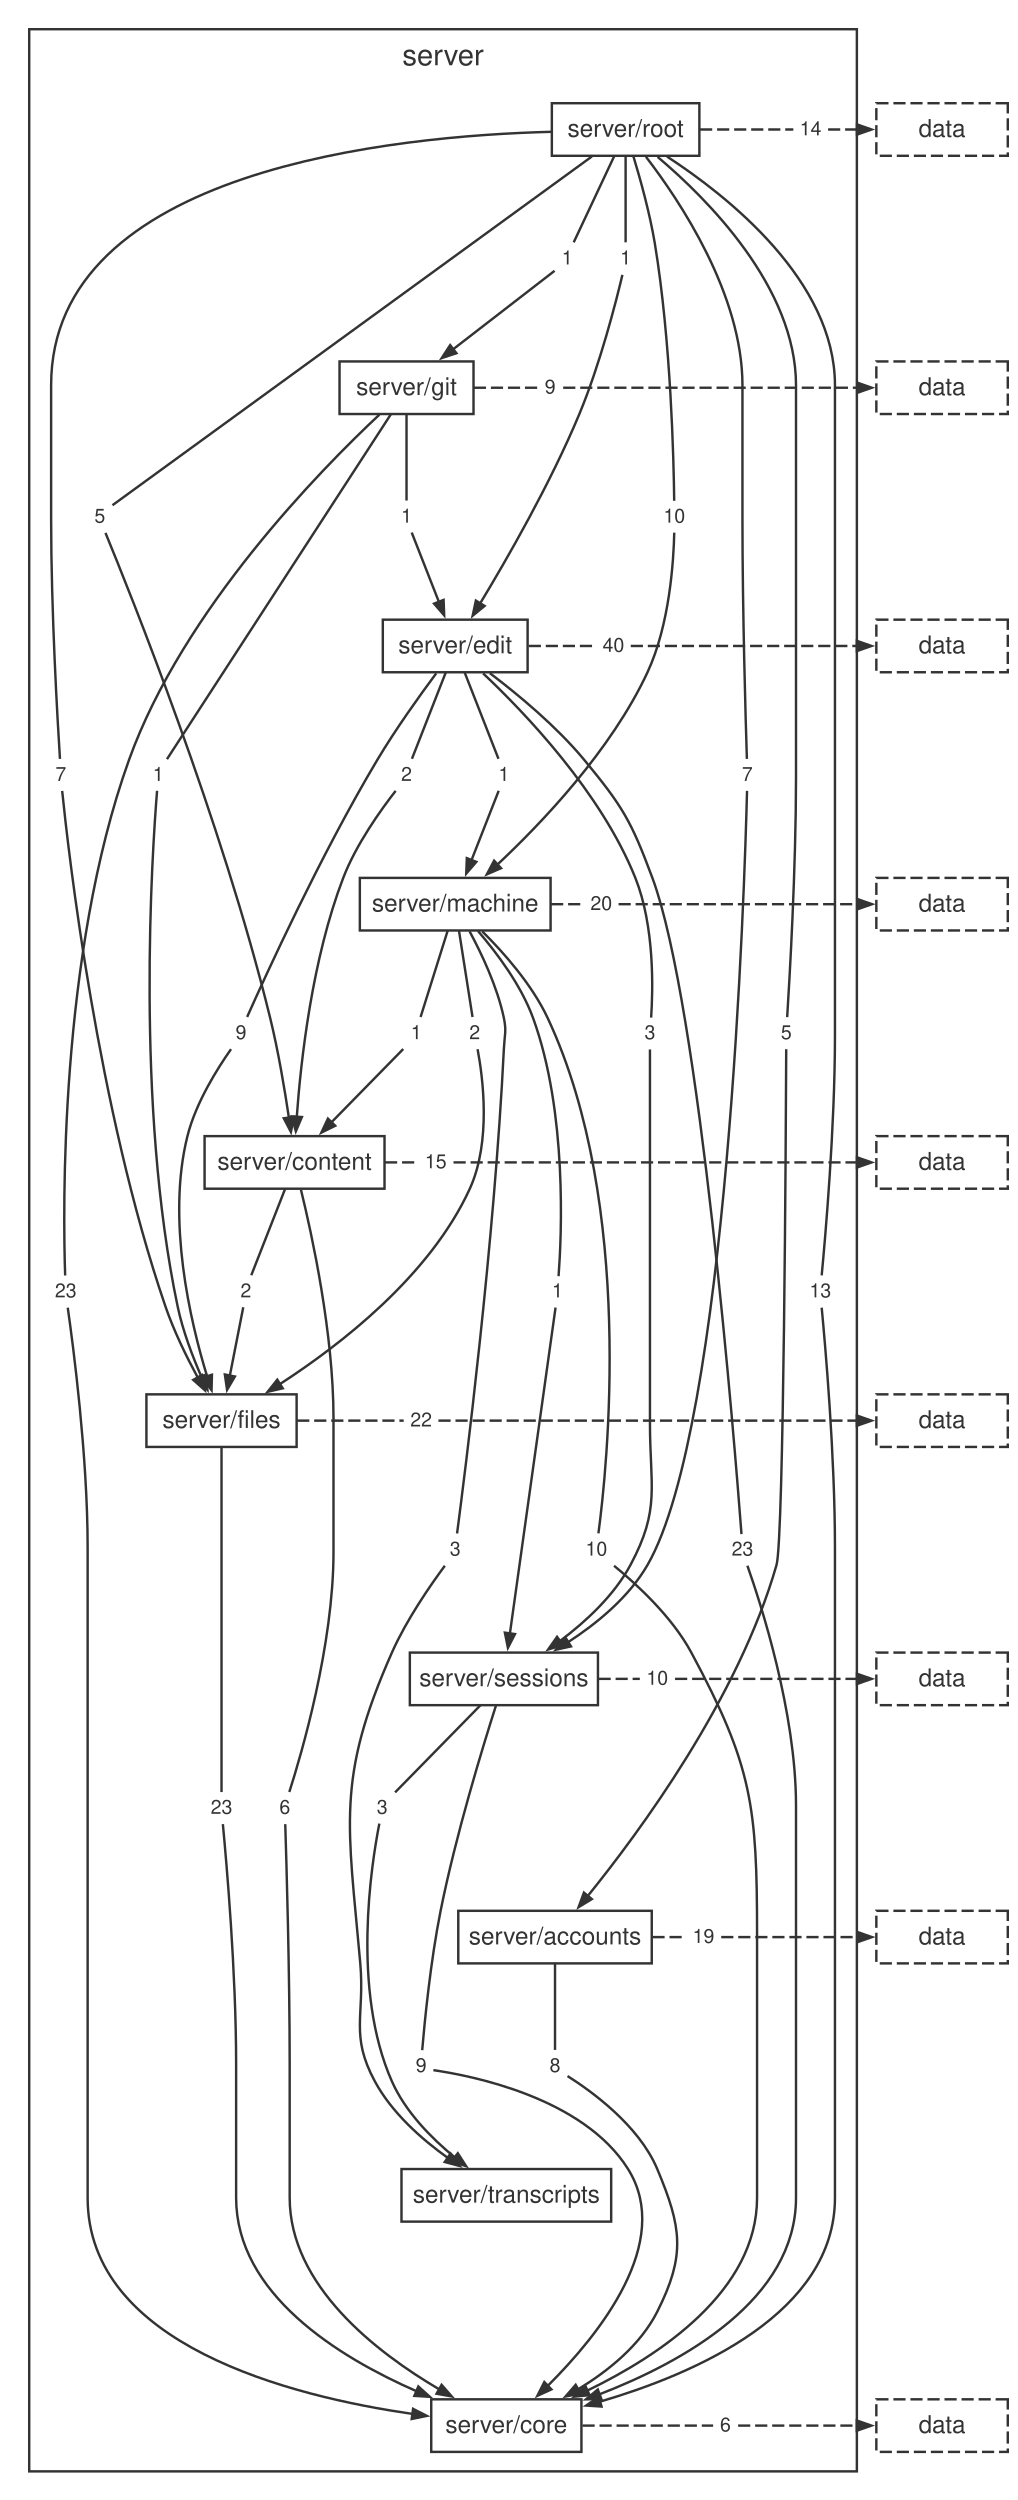
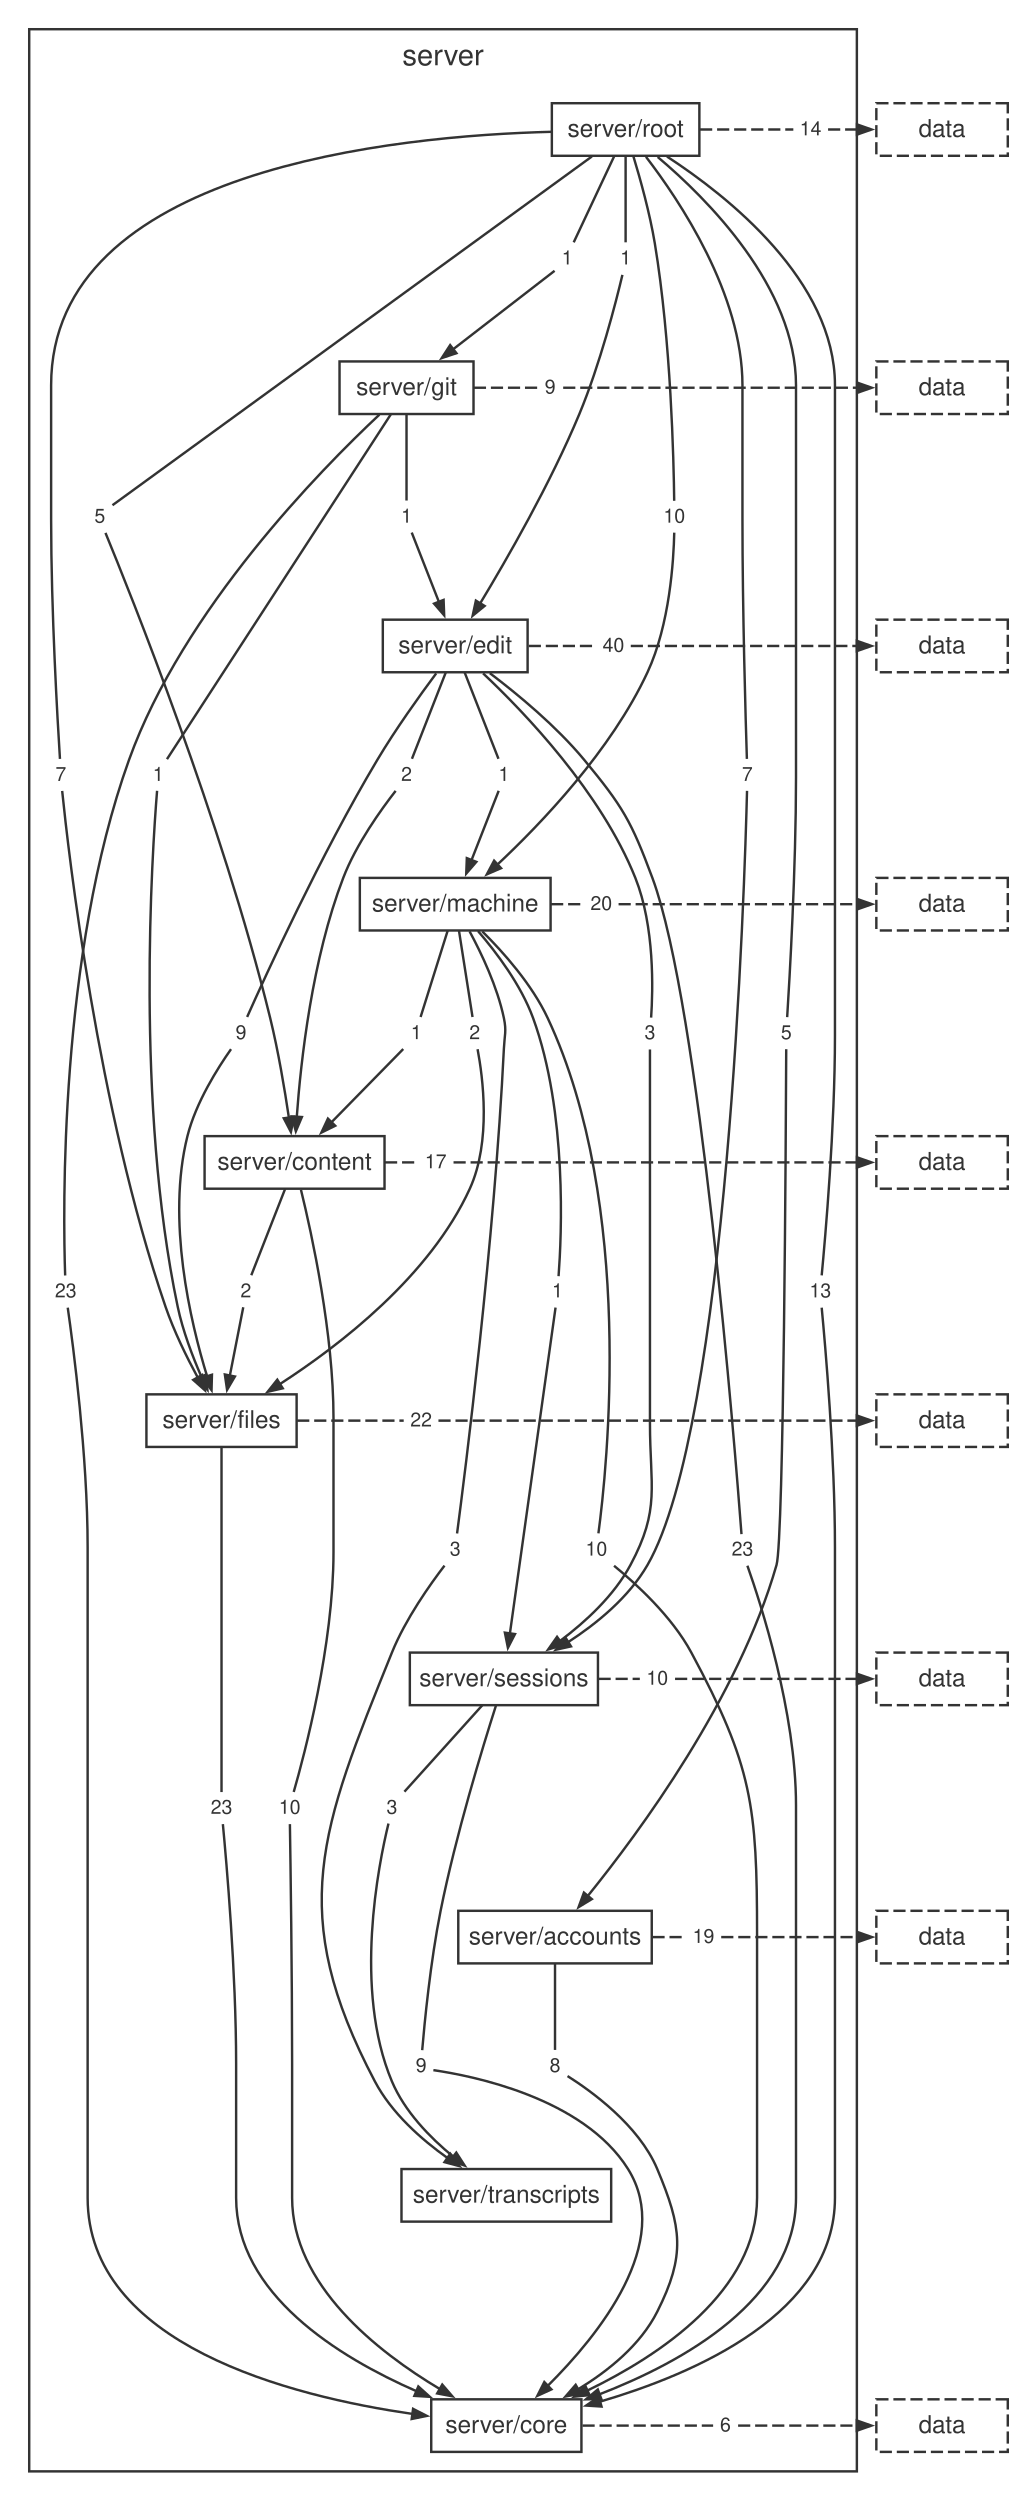
<svg xmlns="http://www.w3.org/2000/svg" width="418pt" height="1027pt" viewBox="0.00 0.00 418.00 1027.00">
  <style>svg { color: #333333; } @media (prefers-color-scheme: dark) { svg { color: #cccccc; background: #1e1e1e; } }</style>
  <g id="graph0" class="graph" transform="scale(1 1) rotate(0) translate(4 1023.24)">
    <g id="clust1" class="cluster">
      <polygon fill="none" stroke="currentColor" points="8,-8 8,-1011.24 348,-1011.24 348,-8 8,-8" />
      <text fill="currentColor" xml:space="preserve" text-anchor="middle" x="178" y="-996.44" font-family="Helvetica,Arial,sans-serif" font-size="12.00">server</text>
    </g>
    <g id="node1" class="node">
      <polygon fill="none" stroke="currentColor" points="283.3,-980.84 222.7,-980.84 222.7,-959.24 283.3,-959.24 283.3,-980.84" />
      <text fill="currentColor" xml:space="preserve" text-anchor="middle" x="253" y="-967.04" font-family="Helvetica,Arial,sans-serif" font-size="10.00">server/root</text>
    </g>
    <g id="node2" class="node">
      <polygon fill="none" stroke="currentColor" points="190.52,-874.76 135.48,-874.76 135.48,-853.16 190.52,-853.16 190.52,-874.76" />
      <text fill="currentColor" xml:space="preserve" text-anchor="middle" x="163" y="-860.96" font-family="Helvetica,Arial,sans-serif" font-size="10.00">server/git</text>
    </g>
    <g id="node11" class="node">
      <polygon fill="none" stroke="none" points="323.88,-605 314.12,-605 314.12,-592.52 323.88,-592.52 323.88,-605" />
      <text fill="currentColor" xml:space="preserve" text-anchor="middle" x="319" y="-596.36" font-family="Helvetica,Arial,sans-serif" font-size="8.00">5</text>
    </g>
    <g id="edge10" class="edge">
      <path fill="none" stroke="currentColor" d="M266.17,-958.76C286.44,-941.66 323,-905.25 323,-864.96 323,-864.96 323,-864.96 323,-703.84 323,-666.23 320.36,-621.03 319.37,-605.4" />
    </g>
    <g id="node12" class="node">
      <polygon fill="none" stroke="none" points="41.88,-817.16 32.12,-817.16 32.12,-804.68 41.88,-804.68 41.88,-817.16" />
      <text fill="currentColor" xml:space="preserve" text-anchor="middle" x="37" y="-808.52" font-family="Helvetica,Arial,sans-serif" font-size="8.00">5</text>
    </g>
    <g id="edge12" class="edge">
      <path fill="none" stroke="currentColor" d="M239.16,-958.97C196.7,-928.09 69.52,-835.57 42.2,-815.7" />
    </g>
    <g id="node13" class="node">
      <polygon fill="none" stroke="none" points="339.88,-498.92 326.12,-498.92 326.12,-486.44 339.88,-486.44 339.88,-498.92" />
      <text fill="currentColor" xml:space="preserve" text-anchor="middle" x="333" y="-490.28" font-family="Helvetica,Arial,sans-serif" font-size="8.00">13</text>
    </g>
    <g id="edge14" class="edge">
      <path fill="none" stroke="currentColor" d="M269.99,-958.94C295.05,-942.61 339,-907.85 339,-864.96 339,-864.96 339,-864.96 339,-597.76 339,-560.11 335.04,-514.93 333.55,-499.31" />
    </g>
    <g id="node14" class="node">
      <polygon fill="none" stroke="none" points="257.88,-923.24 248.12,-923.24 248.12,-910.76 257.88,-910.76 257.88,-923.24" />
      <text fill="currentColor" xml:space="preserve" text-anchor="middle" x="253" y="-914.6" font-family="Helvetica,Arial,sans-serif" font-size="8.00">1</text>
    </g>
    <g id="edge16" class="edge">
      <path fill="none" stroke="currentColor" d="M253,-959.2C253,-948.65 253,-932.28 253,-923.69" />
    </g>
    <g id="node15" class="node">
      <polygon fill="none" stroke="none" points="25.88,-711.08 16.12,-711.08 16.12,-698.6 25.88,-698.6 25.88,-711.08" />
      <text fill="currentColor" xml:space="preserve" text-anchor="middle" x="21" y="-702.44" font-family="Helvetica,Arial,sans-serif" font-size="8.00">7</text>
    </g>
    <g id="edge18" class="edge">
      <path fill="none" stroke="currentColor" d="M222.63,-969.1C158.89,-967.47 17,-953.85 17,-864.96 17,-864.96 17,-864.96 17,-809.92 17,-772.31 19.64,-727.11 20.63,-711.48" />
    </g>
    <g id="node16" class="node">
      <polygon fill="none" stroke="none" points="233.88,-923.24 224.12,-923.24 224.12,-910.76 233.88,-910.76 233.88,-923.24" />
      <text fill="currentColor" xml:space="preserve" text-anchor="middle" x="229" y="-914.6" font-family="Helvetica,Arial,sans-serif" font-size="8.00">1</text>
    </g>
    <g id="edge20" class="edge">
      <path fill="none" stroke="currentColor" d="M248.37,-959.2C243.41,-948.65 235.71,-932.28 231.68,-923.69" />
    </g>
    <g id="node17" class="node">
      <polygon fill="none" stroke="none" points="279.88,-817.16 266.12,-817.16 266.12,-804.68 279.88,-804.68 279.88,-817.16" />
      <text fill="currentColor" xml:space="preserve" text-anchor="middle" x="273" y="-808.52" font-family="Helvetica,Arial,sans-serif" font-size="8.00">10</text>
    </g>
    <g id="edge22" class="edge">
      <path fill="none" stroke="currentColor" d="M256.21,-958.97C259.01,-949.77 262.93,-935.73 265,-923.24 271.64,-883.1 272.77,-833.9 272.96,-817.52" />
    </g>
    <g id="node18" class="node">
      <polygon fill="none" stroke="none" points="307.88,-711.08 298.12,-711.08 298.12,-698.6 307.88,-698.6 307.88,-711.08" />
      <text fill="currentColor" xml:space="preserve" text-anchor="middle" x="303" y="-702.44" font-family="Helvetica,Arial,sans-serif" font-size="8.00">7</text>
    </g>
    <g id="edge24" class="edge">
      <path fill="none" stroke="currentColor" d="M261.36,-958.83C275.11,-940.96 301,-902.37 301,-864.96 301,-864.96 301,-864.96 301,-809.92 301,-772.33 302.32,-727.11 302.82,-711.48" />
    </g>
    <g id="node19" class="node">
      <polygon fill="none" stroke="none" points="335.88,-976.28 322.12,-976.28 322.12,-963.8 335.88,-963.8 335.88,-976.28" />
      <text fill="currentColor" xml:space="preserve" text-anchor="middle" x="329" y="-967.64" font-family="Helvetica,Arial,sans-serif" font-size="8.00">14</text>
    </g>
    <g id="edge26" class="edge">
      <path fill="none" stroke="currentColor" stroke-dasharray="5,2" d="M283.58,-970.04C296.35,-970.04 309.13,-970.04 321.9,-970.04" />
    </g>
    <g id="node3" class="node">
      <polygon fill="none" stroke="currentColor" points="212.74,-768.68 153.26,-768.68 153.26,-747.08 212.74,-747.08 212.74,-768.68" />
      <text fill="currentColor" xml:space="preserve" text-anchor="middle" x="183" y="-754.88" font-family="Helvetica,Arial,sans-serif" font-size="10.00">server/edit</text>
    </g>
    <g id="node20" class="node">
      <polygon fill="none" stroke="none" points="29.88,-498.92 16.12,-498.92 16.12,-486.44 29.88,-486.44 29.88,-498.92" />
      <text fill="currentColor" xml:space="preserve" text-anchor="middle" x="23" y="-490.28" font-family="Helvetica,Arial,sans-serif" font-size="8.00">23</text>
    </g>
    <g id="edge28" class="edge">
      <path fill="none" stroke="currentColor" d="M151.86,-852.91C127.77,-830.35 71.19,-772.82 49,-711.08 20.2,-630.95 21.89,-524.6 22.77,-499.27" />
    </g>
    <g id="node21" class="node">
      <polygon fill="none" stroke="none" points="167.88,-817.16 158.12,-817.16 158.12,-804.68 167.88,-804.68 167.88,-817.16" />
      <text fill="currentColor" xml:space="preserve" text-anchor="middle" x="163" y="-808.52" font-family="Helvetica,Arial,sans-serif" font-size="8.00">1</text>
    </g>
    <g id="edge30" class="edge">
      <path fill="none" stroke="currentColor" d="M163,-853.12C163,-842.57 163,-826.2 163,-817.61" />
    </g>
    <g id="node22" class="node">
      <polygon fill="none" stroke="none" points="65.88,-711.08 56.12,-711.08 56.12,-698.6 65.88,-698.6 65.88,-711.08" />
      <text fill="currentColor" xml:space="preserve" text-anchor="middle" x="61" y="-702.44" font-family="Helvetica,Arial,sans-serif" font-size="8.00">1</text>
    </g>
    <g id="edge32" class="edge">
      <path fill="none" stroke="currentColor" d="M156.62,-853.13C137.25,-823.3 79.57,-734.44 64.59,-711.37" />
    </g>
    <g id="node23" class="node">
      <polygon fill="none" stroke="none" points="226.88,-870.2 217.12,-870.2 217.12,-857.72 226.88,-857.72 226.88,-870.2" />
      <text fill="currentColor" xml:space="preserve" text-anchor="middle" x="222" y="-861.56" font-family="Helvetica,Arial,sans-serif" font-size="8.00">9</text>
    </g>
    <g id="edge34" class="edge">
      <path fill="none" stroke="currentColor" stroke-dasharray="5,2" d="M190.66,-863.96C199.47,-863.96 208.29,-863.96 217.1,-863.96" />
    </g>
    <g id="node4" class="node">
      <polygon fill="none" stroke="currentColor" points="222.18,-662.6 143.82,-662.6 143.82,-641 222.18,-641 222.18,-662.6" />
      <text fill="currentColor" xml:space="preserve" text-anchor="middle" x="183" y="-648.8" font-family="Helvetica,Arial,sans-serif" font-size="10.00">server/machine</text>
    </g>
    <g id="node24" class="node">
      <polygon fill="none" stroke="none" points="167.88,-711.08 158.12,-711.08 158.12,-698.6 167.88,-698.6 167.88,-711.08" />
      <text fill="currentColor" xml:space="preserve" text-anchor="middle" x="163" y="-702.44" font-family="Helvetica,Arial,sans-serif" font-size="8.00">2</text>
    </g>
    <g id="edge36" class="edge">
      <path fill="none" stroke="currentColor" d="M179.14,-747.04C175.01,-736.49 168.6,-720.12 165.23,-711.53" />
    </g>
    <g id="node25" class="node">
      <polygon fill="none" stroke="none" points="307.88,-392.84 294.12,-392.84 294.12,-380.36 307.88,-380.36 307.88,-392.84" />
      <text fill="currentColor" xml:space="preserve" text-anchor="middle" x="301" y="-384.2" font-family="Helvetica,Arial,sans-serif" font-size="8.00">23</text>
    </g>
    <g id="edge38" class="edge">
      <path fill="none" stroke="currentColor" d="M197.22,-746.71C208.61,-738.09 224.53,-724.95 236,-711.08 251.86,-691.9 255.32,-685.92 264,-662.6 283.49,-610.23 298.04,-426.93 300.6,-393.02" />
    </g>
    <g id="node26" class="node">
      <polygon fill="none" stroke="none" points="99.88,-605 90.12,-605 90.12,-592.52 99.88,-592.52 99.88,-605" />
      <text fill="currentColor" xml:space="preserve" text-anchor="middle" x="95" y="-596.36" font-family="Helvetica,Arial,sans-serif" font-size="8.00">9</text>
    </g>
    <g id="edge40" class="edge">
      <path fill="none" stroke="currentColor" d="M175.19,-746.61C168.42,-737.51 158.55,-723.74 151,-711.08 127.72,-672.07 104.95,-622.15 97.52,-605.47" />
    </g>
    <g id="node27" class="node">
      <polygon fill="none" stroke="none" points="207.88,-711.08 198.12,-711.08 198.12,-698.6 207.88,-698.6 207.88,-711.08" />
      <text fill="currentColor" xml:space="preserve" text-anchor="middle" x="203" y="-702.44" font-family="Helvetica,Arial,sans-serif" font-size="8.00">1</text>
    </g>
    <g id="edge42" class="edge">
      <path fill="none" stroke="currentColor" d="M186.86,-747.04C190.99,-736.49 197.4,-720.12 200.77,-711.53" />
    </g>
    <g id="node28" class="node">
      <polygon fill="none" stroke="none" points="267.88,-605 258.12,-605 258.12,-592.52 267.88,-592.52 267.88,-605" />
      <text fill="currentColor" xml:space="preserve" text-anchor="middle" x="263" y="-596.36" font-family="Helvetica,Arial,sans-serif" font-size="8.00">3</text>
    </g>
    <g id="edge44" class="edge">
      <path fill="none" stroke="currentColor" d="M194.45,-746.62C211.47,-730.58 242.94,-697.76 257,-662.6 264.97,-642.65 264.25,-616.41 263.48,-605.21" />
    </g>
    <g id="node29" class="node">
      <polygon fill="none" stroke="none" points="254.88,-764.12 241.12,-764.12 241.12,-751.64 254.88,-751.64 254.88,-764.12" />
      <text fill="currentColor" xml:space="preserve" text-anchor="middle" x="248" y="-755.48" font-family="Helvetica,Arial,sans-serif" font-size="8.00">40</text>
    </g>
    <g id="edge46" class="edge">
      <path fill="none" stroke="currentColor" stroke-dasharray="5,2" d="M213.21,-757.88C222.36,-757.88 231.51,-757.88 240.66,-757.88" />
    </g>
    <g id="node5" class="node">
      <polygon fill="none" stroke="currentColor" points="153.96,-556.52 80.04,-556.52 80.04,-534.92 153.96,-534.92 153.96,-556.52" />
      <text fill="currentColor" xml:space="preserve" text-anchor="middle" x="117" y="-542.72" font-family="Helvetica,Arial,sans-serif" font-size="10.00">server/content</text>
    </g>
    <g id="node30" class="node">
      <polygon fill="none" stroke="none" points="171.88,-605 162.12,-605 162.12,-592.52 171.88,-592.52 171.88,-605" />
      <text fill="currentColor" xml:space="preserve" text-anchor="middle" x="167" y="-596.36" font-family="Helvetica,Arial,sans-serif" font-size="8.00">1</text>
    </g>
    <g id="edge48" class="edge">
      <path fill="none" stroke="currentColor" d="M179.92,-640.96C176.61,-630.41 171.48,-614.04 168.78,-605.45" />
    </g>
    <g id="node31" class="node">
      <polygon fill="none" stroke="none" points="247.88,-392.84 234.12,-392.84 234.12,-380.36 247.88,-380.36 247.88,-392.84" />
      <text fill="currentColor" xml:space="preserve" text-anchor="middle" x="241" y="-384.2" font-family="Helvetica,Arial,sans-serif" font-size="8.00">10</text>
    </g>
    <g id="edge50" class="edge">
      <path fill="none" stroke="currentColor" d="M194.12,-640.62C202.83,-631.99 214.51,-618.85 221,-605 257.01,-528.12 245.32,-419.33 241.83,-393.34" />
    </g>
    <g id="node32" class="node">
      <polygon fill="none" stroke="none" points="195.88,-605 186.12,-605 186.12,-592.52 195.88,-592.52 195.88,-605" />
      <text fill="currentColor" xml:space="preserve" text-anchor="middle" x="191" y="-596.36" font-family="Helvetica,Arial,sans-serif" font-size="8.00">2</text>
    </g>
    <g id="edge52" class="edge">
      <path fill="none" stroke="currentColor" d="M184.54,-640.96C186.2,-630.41 188.76,-614.04 190.11,-605.45" />
    </g>
    <g id="node33" class="node">
      <polygon fill="none" stroke="none" points="229.88,-498.92 220.12,-498.92 220.12,-486.44 229.88,-486.44 229.88,-498.92" />
      <text fill="currentColor" xml:space="preserve" text-anchor="middle" x="225" y="-490.28" font-family="Helvetica,Arial,sans-serif" font-size="8.00">1</text>
    </g>
    <g id="edge54" class="edge">
      <path fill="none" stroke="currentColor" d="M192.35,-640.78C199.89,-632.04 210.01,-618.67 215,-605 229.09,-566.35 226.7,-515.37 225.46,-498.99" />
    </g>
    <g id="node34" class="node">
      <polygon fill="none" stroke="none" points="187.88,-392.84 178.12,-392.84 178.12,-380.36 187.88,-380.36 187.88,-392.84" />
      <text fill="currentColor" xml:space="preserve" text-anchor="middle" x="183" y="-384.2" font-family="Helvetica,Arial,sans-serif" font-size="8.00">3</text>
    </g>
    <g id="edge56" class="edge">
      <path fill="none" stroke="currentColor" d="M188.89,-640.66C193.76,-631.64 200.3,-617.91 203,-605 204.13,-599.57 203.27,-598.06 203,-592.52 199.14,-513.26 186.93,-417.36 183.76,-393.29" />
    </g>
    <g id="node35" class="node">
      <polygon fill="none" stroke="none" points="249.88,-658.04 236.12,-658.04 236.12,-645.56 249.88,-645.56 249.88,-658.04" />
      <text fill="currentColor" xml:space="preserve" text-anchor="middle" x="243" y="-649.4" font-family="Helvetica,Arial,sans-serif" font-size="8.00">20</text>
    </g>
    <g id="edge58" class="edge">
      <path fill="none" stroke="currentColor" stroke-dasharray="5,2" d="M222.38,-651.8C226.89,-651.8 231.4,-651.8 235.91,-651.8" />
    </g>
    <g id="node6" class="node">
      <polygon fill="none" stroke="currentColor" points="117.85,-450.44 56.15,-450.44 56.15,-428.84 117.85,-428.84 117.85,-450.44" />
      <text fill="currentColor" xml:space="preserve" text-anchor="middle" x="87" y="-436.64" font-family="Helvetica,Arial,sans-serif" font-size="10.00">server/files</text>
    </g>
    <g id="node36" class="node">
-       <polygon fill="none" stroke="none" points="117.88,-286.76 108.12,-286.76 108.12,-274.28 117.88,-274.28 117.88,-286.76" />
-       <text fill="currentColor" xml:space="preserve" text-anchor="middle" x="113" y="-278.12" font-family="Helvetica,Arial,sans-serif" font-size="8.00">6</text>
+       <polygon fill="none" stroke="none" points="121.88,-286.76 108.12,-286.76 108.12,-274.28 121.88,-274.28 121.88,-286.76" />
+       <text fill="currentColor" xml:space="preserve" text-anchor="middle" x="115" y="-278.12" font-family="Helvetica,Arial,sans-serif" font-size="8.00">10</text>
    </g>
    <g id="edge60" class="edge">
-       <path fill="none" stroke="currentColor" d="M119.64,-534.46C124.19,-515.88 133,-475.38 133,-440.64 133,-440.64 133,-440.64 133,-385.6 133,-347.33 119.8,-302.54 114.85,-287.09" />
+       <path fill="none" stroke="currentColor" d="M119.64,-534.46C124.19,-515.88 133,-475.38 133,-440.64 133,-440.64 133,-440.64 133,-385.6 133,-347.46 121.12,-302.59 116.66,-287.1" />
    </g>
    <g id="node37" class="node">
      <polygon fill="none" stroke="none" points="101.88,-498.92 92.12,-498.92 92.12,-486.44 101.88,-486.44 101.88,-498.92" />
      <text fill="currentColor" xml:space="preserve" text-anchor="middle" x="97" y="-490.28" font-family="Helvetica,Arial,sans-serif" font-size="8.00">2</text>
    </g>
    <g id="edge62" class="edge">
      <path fill="none" stroke="currentColor" d="M113.14,-534.88C109.01,-524.33 102.6,-507.96 99.23,-499.37" />
    </g>
    <g id="node38" class="node">
      <polygon fill="none" stroke="none" points="181.88,-551.96 168.12,-551.96 168.12,-539.48 181.88,-539.48 181.88,-551.96" />
-       <text fill="currentColor" xml:space="preserve" text-anchor="middle" x="175" y="-543.32" font-family="Helvetica,Arial,sans-serif" font-size="8.00">15</text>
+       <text fill="currentColor" xml:space="preserve" text-anchor="middle" x="175" y="-543.32" font-family="Helvetica,Arial,sans-serif" font-size="8.00">17</text>
    </g>
    <g id="edge64" class="edge">
      <path fill="none" stroke="currentColor" stroke-dasharray="5,2" d="M154.16,-545.72C158.72,-545.72 163.28,-545.72 167.83,-545.72" />
    </g>
    <g id="node7" class="node">
      <polygon fill="none" stroke="currentColor" points="241.64,-344.36 164.36,-344.36 164.36,-322.76 241.64,-322.76 241.64,-344.36" />
      <text fill="currentColor" xml:space="preserve" text-anchor="middle" x="203" y="-330.56" font-family="Helvetica,Arial,sans-serif" font-size="10.00">server/sessions</text>
    </g>
    <g id="node39" class="node">
      <polygon fill="none" stroke="none" points="93.88,-286.76 80.12,-286.76 80.12,-274.28 93.88,-274.28 93.88,-286.76" />
      <text fill="currentColor" xml:space="preserve" text-anchor="middle" x="87" y="-278.12" font-family="Helvetica,Arial,sans-serif" font-size="8.00">23</text>
    </g>
    <g id="edge66" class="edge">
      <path fill="none" stroke="currentColor" d="M87,-428.81C87,-398.98 87,-310.12 87,-287.05" />
    </g>
    <g id="node40" class="node">
      <polygon fill="none" stroke="none" points="175.88,-445.88 162.12,-445.88 162.12,-433.4 175.88,-433.4 175.88,-445.88" />
      <text fill="currentColor" xml:space="preserve" text-anchor="middle" x="169" y="-437.24" font-family="Helvetica,Arial,sans-serif" font-size="8.00">22</text>
    </g>
    <g id="edge68" class="edge">
      <path fill="none" stroke="currentColor" stroke-dasharray="5,2" d="M118.07,-439.64C132.66,-439.64 147.25,-439.64 161.84,-439.64" />
    </g>
    <g id="node8" class="node">
      <polygon fill="none" stroke="currentColor" points="263.74,-238.28 184.26,-238.28 184.26,-216.68 263.74,-216.68 263.74,-238.28" />
      <text fill="currentColor" xml:space="preserve" text-anchor="middle" x="224" y="-224.48" font-family="Helvetica,Arial,sans-serif" font-size="10.00">server/accounts</text>
    </g>
    <g id="node41" class="node">
      <polygon fill="none" stroke="none" points="173.88,-180.68 164.12,-180.68 164.12,-168.2 173.88,-168.2 173.88,-180.68" />
      <text fill="currentColor" xml:space="preserve" text-anchor="middle" x="169" y="-172.04" font-family="Helvetica,Arial,sans-serif" font-size="8.00">9</text>
    </g>
    <g id="edge70" class="edge">
      <path fill="none" stroke="currentColor" d="M199.71,-322.49C194.24,-305.37 183.24,-269.41 177,-238.28 172.81,-217.36 170.37,-192.06 169.44,-181.03" />
    </g>
    <g id="node42" class="node">
-       <polygon fill="none" stroke="none" points="157.88,-286.76 148.12,-286.76 148.12,-274.28 157.88,-274.28 157.88,-286.76" />
-       <text fill="currentColor" xml:space="preserve" text-anchor="middle" x="153" y="-278.12" font-family="Helvetica,Arial,sans-serif" font-size="8.00">3</text>
+       <polygon fill="none" stroke="none" points="161.88,-286.76 152.12,-286.76 152.12,-274.28 161.88,-274.28 161.88,-286.76" />
+       <text fill="currentColor" xml:space="preserve" text-anchor="middle" x="157" y="-278.12" font-family="Helvetica,Arial,sans-serif" font-size="8.00">3</text>
    </g>
    <g id="edge72" class="edge">
-       <path fill="none" stroke="currentColor" d="M193.36,-322.72C182.92,-312.06 166.64,-295.44 158.3,-286.93" />
+       <path fill="none" stroke="currentColor" d="M194.13,-322.72C184.63,-312.17 169.87,-295.8 162.13,-287.21" />
    </g>
    <g id="node43" class="node">
      <polygon fill="none" stroke="none" points="272.88,-339.8 259.12,-339.8 259.12,-327.32 272.88,-327.32 272.88,-339.8" />
      <text fill="currentColor" xml:space="preserve" text-anchor="middle" x="266" y="-331.16" font-family="Helvetica,Arial,sans-serif" font-size="8.00">10</text>
    </g>
    <g id="edge74" class="edge">
      <path fill="none" stroke="currentColor" stroke-dasharray="5,2" d="M241.88,-333.56C247.54,-333.56 253.19,-333.56 258.84,-333.56" />
    </g>
    <g id="node9" class="node">
      <polygon fill="none" stroke="currentColor" points="247.07,-132.2 160.93,-132.2 160.93,-110.6 247.07,-110.6 247.07,-132.2" />
      <text fill="currentColor" xml:space="preserve" text-anchor="middle" x="204" y="-118.4" font-family="Helvetica,Arial,sans-serif" font-size="10.00">server/transcripts</text>
    </g>
    <g id="node44" class="node">
      <polygon fill="none" stroke="none" points="228.88,-180.68 219.12,-180.68 219.12,-168.2 228.88,-168.2 228.88,-180.68" />
      <text fill="currentColor" xml:space="preserve" text-anchor="middle" x="224" y="-172.04" font-family="Helvetica,Arial,sans-serif" font-size="8.00">8</text>
    </g>
    <g id="edge76" class="edge">
      <path fill="none" stroke="currentColor" d="M224,-216.64C224,-206.09 224,-189.72 224,-181.13" />
    </g>
    <g id="node45" class="node">
      <polygon fill="none" stroke="none" points="291.88,-233.72 278.12,-233.72 278.12,-221.24 291.88,-221.24 291.88,-233.72" />
      <text fill="currentColor" xml:space="preserve" text-anchor="middle" x="285" y="-225.08" font-family="Helvetica,Arial,sans-serif" font-size="8.00">19</text>
    </g>
    <g id="edge78" class="edge">
      <path fill="none" stroke="currentColor" stroke-dasharray="5,2" d="M264.03,-227.48C268.62,-227.48 273.21,-227.48 277.79,-227.48" />
    </g>
    <g id="node10" class="node">
      <polygon fill="none" stroke="currentColor" points="234.85,-37.6 173.15,-37.6 173.15,-16 234.85,-16 234.85,-37.6" />
      <text fill="currentColor" xml:space="preserve" text-anchor="middle" x="204" y="-23.8" font-family="Helvetica,Arial,sans-serif" font-size="10.00">server/core</text>
    </g>
    <g id="node46" class="node">
      <polygon fill="none" stroke="none" points="298.88,-33.04 289.12,-33.04 289.12,-20.56 298.88,-20.56 298.88,-33.04" />
      <text fill="currentColor" xml:space="preserve" text-anchor="middle" x="294" y="-24.4" font-family="Helvetica,Arial,sans-serif" font-size="8.00">6</text>
    </g>
    <g id="edge80" class="edge">
      <path fill="none" stroke="currentColor" stroke-dasharray="5,2" d="M235.29,-26.8C253.18,-26.8 271.07,-26.8 288.95,-26.8" />
    </g>
    <g id="edge11" class="edge">
      <path fill="none" stroke="currentColor" d="M318.98,-592.24C318.84,-559.42 318,-390.84 315,-380.36 299.32,-325.65 258.72,-270.63 237.45,-244.37" />
      <polygon fill="currentColor" stroke="currentColor" points="239.12,-243.09 233.69,-239.79 235.87,-245.76 239.12,-243.09" />
    </g>
    <g id="edge13" class="edge">
      <path fill="none" stroke="currentColor" d="M39.33,-804.33C49.09,-780.64 87.16,-686.07 107,-605 110.33,-591.39 112.95,-575.72 114.68,-564.06" />
      <polygon fill="currentColor" stroke="currentColor" points="116.74,-564.44 115.51,-558.21 112.58,-563.85 116.74,-564.44" />
    </g>
    <g id="edge15" class="edge">
      <path fill="none" stroke="currentColor" d="M333.55,-486.05C335.04,-470.43 339,-425.25 339,-387.6 339,-387.6 339,-387.6 339,-120.4 339,-73.11 281.98,-48.18 242.05,-36.52" />
      <polygon fill="currentColor" stroke="currentColor" points="243.11,-34.63 236.77,-35.03 241.98,-38.67 243.11,-34.63" />
    </g>
    <g id="edge17" class="edge">
      <path fill="none" stroke="currentColor" d="M251.69,-910.32C249.03,-899.13 242.5,-873.57 234,-853.16 222.14,-824.7 204.28,-793.6 193.14,-775.19" />
      <polygon fill="currentColor" stroke="currentColor" points="195.08,-774.32 190.16,-770.3 191.49,-776.51 195.08,-774.32" />
    </g>
    <g id="edge19" class="edge">
      <path fill="none" stroke="currentColor" d="M21.54,-698.32C24.09,-673.27 36.05,-567.96 64,-486.44 67.43,-476.45 72.62,-465.87 77.21,-457.4" />
      <polygon fill="currentColor" stroke="currentColor" points="79.04,-458.43 80.13,-452.16 75.37,-456.38 79.04,-458.43" />
    </g>
    <g id="edge21" class="edge">
      <path fill="none" stroke="currentColor" d="M223.82,-911.99C214.94,-905.13 196.38,-890.77 182.09,-879.72" />
      <polygon fill="currentColor" stroke="currentColor" points="183.49,-878.15 177.46,-876.14 180.92,-881.47 183.49,-878.15" />
    </g>
    <g id="edge23" class="edge">
      <path fill="none" stroke="currentColor" d="M272.98,-804.43C272.74,-793.14 271.16,-766.76 262,-747.08 247.15,-715.14 218.64,-685.22 200.24,-667.98" />
      <polygon fill="currentColor" stroke="currentColor" points="201.83,-666.59 195.99,-664.07 198.98,-669.68 201.83,-666.59" />
    </g>
    <g id="edge25" class="edge">
      <path fill="none" stroke="currentColor" d="M302.88,-698.36C301.94,-660.49 295.07,-437.74 262,-380.36 254.34,-367.06 241.15,-356.27 229.18,-348.51" />
      <polygon fill="currentColor" stroke="currentColor" points="230.56,-346.9 224.35,-345.53 228.35,-350.47 230.56,-346.9" />
    </g>
    <g id="node47" class="node">
      <polygon fill="none" stroke="currentColor" stroke-dasharray="5,2" points="410,-980.84 356,-980.84 356,-959.24 410,-959.24 410,-980.84" />
      <text fill="currentColor" xml:space="preserve" text-anchor="middle" x="383" y="-967.04" font-family="Helvetica,Arial,sans-serif" font-size="10.00">data</text>
    </g>
    <g id="edge27" class="edge">
      <path fill="none" stroke="currentColor" stroke-dasharray="5,2" d="M336.17,-970.04C340.21,-970.04 344.25,-970.04 348.29,-970.04" />
      <polygon fill="currentColor" stroke="currentColor" points="348.05,-972.14 354.05,-970.04 348.05,-967.94 348.05,-972.14" />
    </g>
    <g id="edge29" class="edge">
      <path fill="none" stroke="currentColor" d="M23.83,-486.05C26.06,-470.46 32,-425.32 32,-387.6 32,-387.6 32,-387.6 32,-120.4 32,-60.12 114.93,-38.9 165.62,-31.57" />
      <polygon fill="currentColor" stroke="currentColor" points="165.69,-33.68 171.35,-30.79 165.12,-29.52 165.69,-33.68" />
    </g>
    <g id="edge31" class="edge">
      <path fill="none" stroke="currentColor" d="M165.14,-804.46C167.8,-797.67 172.46,-785.77 176.36,-775.83" />
      <polygon fill="currentColor" stroke="currentColor" points="178.23,-776.8 178.47,-770.45 174.32,-775.27 178.23,-776.8" />
    </g>
    <g id="edge33" class="edge">
      <path fill="none" stroke="currentColor" d="M60.53,-698.38C58.51,-673.58 51.54,-569.22 69,-486.44 71.07,-476.61 75.04,-466.15 78.72,-457.71" />
      <polygon fill="currentColor" stroke="currentColor" points="80.63,-458.59 81.2,-452.26 76.8,-456.85 80.63,-458.59" />
    </g>
    <g id="node48" class="node">
      <polygon fill="none" stroke="currentColor" stroke-dasharray="5,2" points="410,-874.76 356,-874.76 356,-853.16 410,-853.16 410,-874.76" />
      <text fill="currentColor" xml:space="preserve" text-anchor="middle" x="383" y="-860.96" font-family="Helvetica,Arial,sans-serif" font-size="10.00">data</text>
    </g>
    <g id="edge35" class="edge">
      <path fill="none" stroke="currentColor" stroke-dasharray="5,2" d="M227.35,-863.96C267.69,-863.96 308.03,-863.96 348.37,-863.96" />
      <polygon fill="currentColor" stroke="currentColor" points="348.13,-866.06 354.13,-863.96 348.13,-861.86 348.13,-866.06" />
    </g>
    <g id="edge37" class="edge">
      <path fill="none" stroke="currentColor" d="M158.53,-698.35C152.63,-690.78 142.34,-676.51 137,-662.6 124.23,-629.36 119.58,-587.62 117.91,-564.39" />
      <polygon fill="currentColor" stroke="currentColor" points="120.01,-564.36 117.53,-558.5 115.82,-564.63 120.01,-564.36" />
    </g>
    <g id="edge39" class="edge">
      <path fill="none" stroke="currentColor" d="M303.03,-380.05C308.48,-364.63 323,-319.93 323,-281.52 323,-281.52 323,-281.52 323,-120.4 323,-78.68 276.88,-53.02 242.06,-39.59" />
      <polygon fill="currentColor" stroke="currentColor" points="243.04,-37.71 236.68,-37.59 241.58,-41.65 243.04,-37.71" />
    </g>
    <g id="edge41" class="edge">
      <path fill="none" stroke="currentColor" d="M90.91,-592.25C85.56,-584.67 76.46,-570.38 73,-556.52 64.39,-522.08 74.12,-480.51 81.12,-457.69" />
      <polygon fill="currentColor" stroke="currentColor" points="83.07,-458.51 82.9,-452.15 79.07,-457.23 83.07,-458.51" />
    </g>
    <g id="edge43" class="edge">
      <path fill="none" stroke="currentColor" d="M200.86,-698.38C198.2,-691.59 193.54,-679.69 189.64,-669.75" />
      <polygon fill="currentColor" stroke="currentColor" points="191.68,-669.19 187.53,-664.37 187.77,-670.72 191.68,-669.19" />
    </g>
    <g id="edge45" class="edge">
      <path fill="none" stroke="currentColor" d="M263,-592.12C263,-576.48 263,-531.26 263,-493.68 263,-493.68 263,-493.68 263,-438.64 263,-412.49 267.36,-403.4 255,-380.36 248.25,-367.78 236.58,-357.02 226,-349.09" />
      <polygon fill="currentColor" stroke="currentColor" points="227.28,-347.43 221.18,-345.64 224.84,-350.84 227.28,-347.43" />
    </g>
    <g id="node49" class="node">
      <polygon fill="none" stroke="currentColor" stroke-dasharray="5,2" points="410,-768.68 356,-768.68 356,-747.08 410,-747.08 410,-768.68" />
      <text fill="currentColor" xml:space="preserve" text-anchor="middle" x="383" y="-754.88" font-family="Helvetica,Arial,sans-serif" font-size="10.00">data</text>
    </g>
    <g id="edge47" class="edge">
      <path fill="none" stroke="currentColor" stroke-dasharray="5,2" d="M255.12,-757.88C286.1,-757.88 317.09,-757.88 348.07,-757.88" />
      <polygon fill="currentColor" stroke="currentColor" points="348.01,-759.98 354.01,-757.88 348.01,-755.78 348.01,-759.98" />
    </g>
    <g id="edge49" class="edge">
      <path fill="none" stroke="currentColor" d="M161.65,-592.3C154.68,-585.18 142.2,-572.44 132.2,-562.24" />
      <polygon fill="currentColor" stroke="currentColor" points="133.71,-560.78 128.01,-557.96 130.71,-563.72 133.71,-560.78" />
    </g>
    <g id="edge51" class="edge">
      <path fill="none" stroke="currentColor" d="M248.25,-380.02C257.13,-372.77 271.98,-359.29 280,-344.36 305.04,-297.78 307,-281.36 307,-228.48 307,-228.48 307,-228.48 307,-120.4 307,-82.17 267.28,-55.71 237.17,-41.15" />
      <polygon fill="currentColor" stroke="currentColor" points="238.22,-39.32 231.9,-38.69 236.45,-43.13 238.22,-39.32" />
    </g>
    <g id="edge53" class="edge">
      <path fill="none" stroke="currentColor" d="M192.19,-592.23C194.34,-580.88 197.88,-554.38 189,-534.92 172.64,-499.08 135.61,-470.58 110.96,-454.65" />
      <polygon fill="currentColor" stroke="currentColor" points="112.15,-452.92 105.95,-451.5 109.91,-456.47 112.15,-452.92" />
    </g>
    <g id="edge55" class="edge">
      <path fill="none" stroke="currentColor" d="M224.22,-486.09C221.21,-464.64 210.36,-387.09 205.44,-352.01" />
      <polygon fill="currentColor" stroke="currentColor" points="207.56,-351.97 204.65,-346.32 203.4,-352.55 207.56,-351.97" />
    </g>
    <g id="edge57" class="edge">
-       <path fill="none" stroke="currentColor" d="M178.74,-380.03C173.06,-372.37 163.03,-357.98 157,-344.36 133.91,-292.2 139.01,-273.5 144,-216.68 145.9,-195.05 139.68,-187.3 150,-168.2 156.95,-155.33 169.1,-144.53 180.12,-136.66" />
-       <polygon fill="currentColor" stroke="currentColor" points="181.06,-138.56 184.84,-133.44 178.7,-135.09 181.06,-138.56" />
+       <path fill="none" stroke="currentColor" d="M178.6,-380.08C172.78,-372.48 162.58,-358.17 157,-344.36 127.65,-271.71 113.46,-237.52 150,-168.2 156.82,-155.26 168.96,-144.46 180.01,-136.6" />
+       <polygon fill="currentColor" stroke="currentColor" points="180.95,-138.5 184.74,-133.39 178.59,-135.02 180.95,-138.5" />
    </g>
    <g id="node50" class="node">
      <polygon fill="none" stroke="currentColor" stroke-dasharray="5,2" points="410,-662.6 356,-662.6 356,-641 410,-641 410,-662.6" />
      <text fill="currentColor" xml:space="preserve" text-anchor="middle" x="383" y="-648.8" font-family="Helvetica,Arial,sans-serif" font-size="10.00">data</text>
    </g>
    <g id="edge59" class="edge">
      <path fill="none" stroke="currentColor" stroke-dasharray="5,2" d="M250.11,-651.8C282.85,-651.8 315.58,-651.8 348.32,-651.8" />
      <polygon fill="currentColor" stroke="currentColor" points="348.23,-653.9 354.23,-651.8 348.23,-649.7 348.23,-653.9" />
    </g>
    <g id="edge61" class="edge">
-       <path fill="none" stroke="currentColor" d="M113.18,-273.88C113.68,-258.25 115,-213.03 115,-175.44 115,-175.44 115,-175.44 115,-120.4 115,-84.43 150.35,-57.02 176.49,-41.67" />
-       <polygon fill="currentColor" stroke="currentColor" points="177.41,-43.56 181.59,-38.77 175.34,-39.9 177.41,-43.56" />
+       <path fill="none" stroke="currentColor" d="M115.09,-273.88C115.34,-258.24 116,-213.03 116,-175.44 116,-175.44 116,-175.44 116,-120.4 116,-84.62 150.95,-57.16 176.8,-41.75" />
+       <polygon fill="currentColor" stroke="currentColor" points="177.68,-43.66 181.83,-38.84 175.59,-40.02 177.68,-43.66" />
    </g>
    <g id="edge63" class="edge">
      <path fill="none" stroke="currentColor" d="M95.93,-486.22C94.63,-479.56 92.36,-467.99 90.43,-458.17" />
      <polygon fill="currentColor" stroke="currentColor" points="92.5,-457.77 89.28,-452.29 88.37,-458.58 92.5,-457.77" />
    </g>
    <g id="node51" class="node">
      <polygon fill="none" stroke="currentColor" stroke-dasharray="5,2" points="410,-556.52 356,-556.52 356,-534.92 410,-534.92 410,-556.52" />
      <text fill="currentColor" xml:space="preserve" text-anchor="middle" x="383" y="-542.72" font-family="Helvetica,Arial,sans-serif" font-size="10.00">data</text>
    </g>
    <g id="edge65" class="edge">
      <path fill="none" stroke="currentColor" stroke-dasharray="5,2" d="M182.31,-545.72C237.58,-545.72 292.85,-545.72 348.12,-545.72" />
      <polygon fill="currentColor" stroke="currentColor" points="348.05,-547.82 354.05,-545.72 348.05,-543.62 348.05,-547.82" />
    </g>
    <g id="edge67" class="edge">
      <path fill="none" stroke="currentColor" d="M87.55,-273.89C89.04,-258.27 93,-213.09 93,-175.44 93,-175.44 93,-175.44 93,-120.4 93,-80.92 134.91,-55 167.23,-40.87" />
      <polygon fill="currentColor" stroke="currentColor" points="167.85,-42.89 172.57,-38.63 166.22,-39.02 167.85,-42.89" />
    </g>
    <g id="node52" class="node">
      <polygon fill="none" stroke="currentColor" stroke-dasharray="5,2" points="410,-450.44 356,-450.44 356,-428.84 410,-428.84 410,-450.44" />
      <text fill="currentColor" xml:space="preserve" text-anchor="middle" x="383" y="-436.64" font-family="Helvetica,Arial,sans-serif" font-size="10.00">data</text>
    </g>
    <g id="edge69" class="edge">
      <path fill="none" stroke="currentColor" stroke-dasharray="5,2" d="M176.11,-439.64C233.46,-439.64 290.81,-439.64 348.16,-439.64" />
      <polygon fill="currentColor" stroke="currentColor" points="348.01,-441.74 354.01,-439.64 348.01,-437.54 348.01,-441.74" />
    </g>
    <g id="edge71" class="edge">
      <path fill="none" stroke="currentColor" d="M174.03,-172.82C189.36,-170.61 235.54,-161.67 254,-132.2 272.8,-102.18 242.01,-64.01 221.01,-43.14" />
      <polygon fill="currentColor" stroke="currentColor" points="222.52,-41.68 216.74,-39.03 219.6,-44.71 222.52,-41.68" />
    </g>
    <g id="edge73" class="edge">
-       <path fill="none" stroke="currentColor" d="M151.84,-274.11C148.55,-257.43 140.39,-205.68 157,-168.2 162.5,-155.78 173.08,-144.99 182.81,-137.01" />
-       <polygon fill="currentColor" stroke="currentColor" points="184.07,-138.69 187.51,-133.35 181.48,-135.38 184.07,-138.69" />
+       <path fill="none" stroke="currentColor" d="M155.59,-274.13C151.53,-257.52 141.08,-205.95 157,-168.2 162.21,-155.86 172.55,-145.19 182.21,-137.26" />
+       <polygon fill="currentColor" stroke="currentColor" points="183.44,-138.96 186.89,-133.62 180.86,-135.65 183.44,-138.96" />
    </g>
    <g id="node53" class="node">
      <polygon fill="none" stroke="currentColor" stroke-dasharray="5,2" points="410,-344.36 356,-344.36 356,-322.76 410,-322.76 410,-344.36" />
      <text fill="currentColor" xml:space="preserve" text-anchor="middle" x="383" y="-330.56" font-family="Helvetica,Arial,sans-serif" font-size="10.00">data</text>
    </g>
    <g id="edge75" class="edge">
      <path fill="none" stroke="currentColor" stroke-dasharray="5,2" d="M273.31,-333.56C298.27,-333.56 323.23,-333.56 348.19,-333.56" />
      <polygon fill="currentColor" stroke="currentColor" points="348.06,-335.66 354.06,-333.56 348.06,-331.46 348.06,-335.66" />
    </g>
    <g id="edge77" class="edge">
      <path fill="none" stroke="currentColor" d="M229.14,-170.39C238.58,-164.44 258.41,-150.29 266,-132.2 276.08,-108.18 277.73,-96.85 266,-73.6 259.07,-59.86 245.86,-49.23 233.41,-41.68" />
      <polygon fill="currentColor" stroke="currentColor" points="234.57,-39.92 228.32,-38.77 232.48,-43.57 234.57,-39.92" />
    </g>
    <g id="node54" class="node">
      <polygon fill="none" stroke="currentColor" stroke-dasharray="5,2" points="410,-238.28 356,-238.28 356,-216.68 410,-216.68 410,-238.28" />
      <text fill="currentColor" xml:space="preserve" text-anchor="middle" x="383" y="-224.48" font-family="Helvetica,Arial,sans-serif" font-size="10.00">data</text>
    </g>
    <g id="edge79" class="edge">
      <path fill="none" stroke="currentColor" stroke-dasharray="5,2" d="M292.27,-227.48C310.94,-227.48 329.61,-227.48 348.28,-227.48" />
      <polygon fill="currentColor" stroke="currentColor" points="348.2,-229.58 354.2,-227.48 348.2,-225.38 348.2,-229.58" />
    </g>
    <g id="node55" class="node">
      <polygon fill="none" stroke="currentColor" stroke-dasharray="5,2" points="410,-37.6 356,-37.6 356,-16 410,-16 410,-37.6" />
      <text fill="currentColor" xml:space="preserve" text-anchor="middle" x="383" y="-23.8" font-family="Helvetica,Arial,sans-serif" font-size="10.00">data</text>
    </g>
    <g id="edge81" class="edge">
      <path fill="none" stroke="currentColor" stroke-dasharray="5,2" d="M299.21,-26.8C315.49,-26.8 331.76,-26.8 348.03,-26.8" />
      <polygon fill="currentColor" stroke="currentColor" points="347.99,-28.9 353.99,-26.8 347.99,-24.7 347.99,-28.9" />
    </g>
  </g>
</svg>
